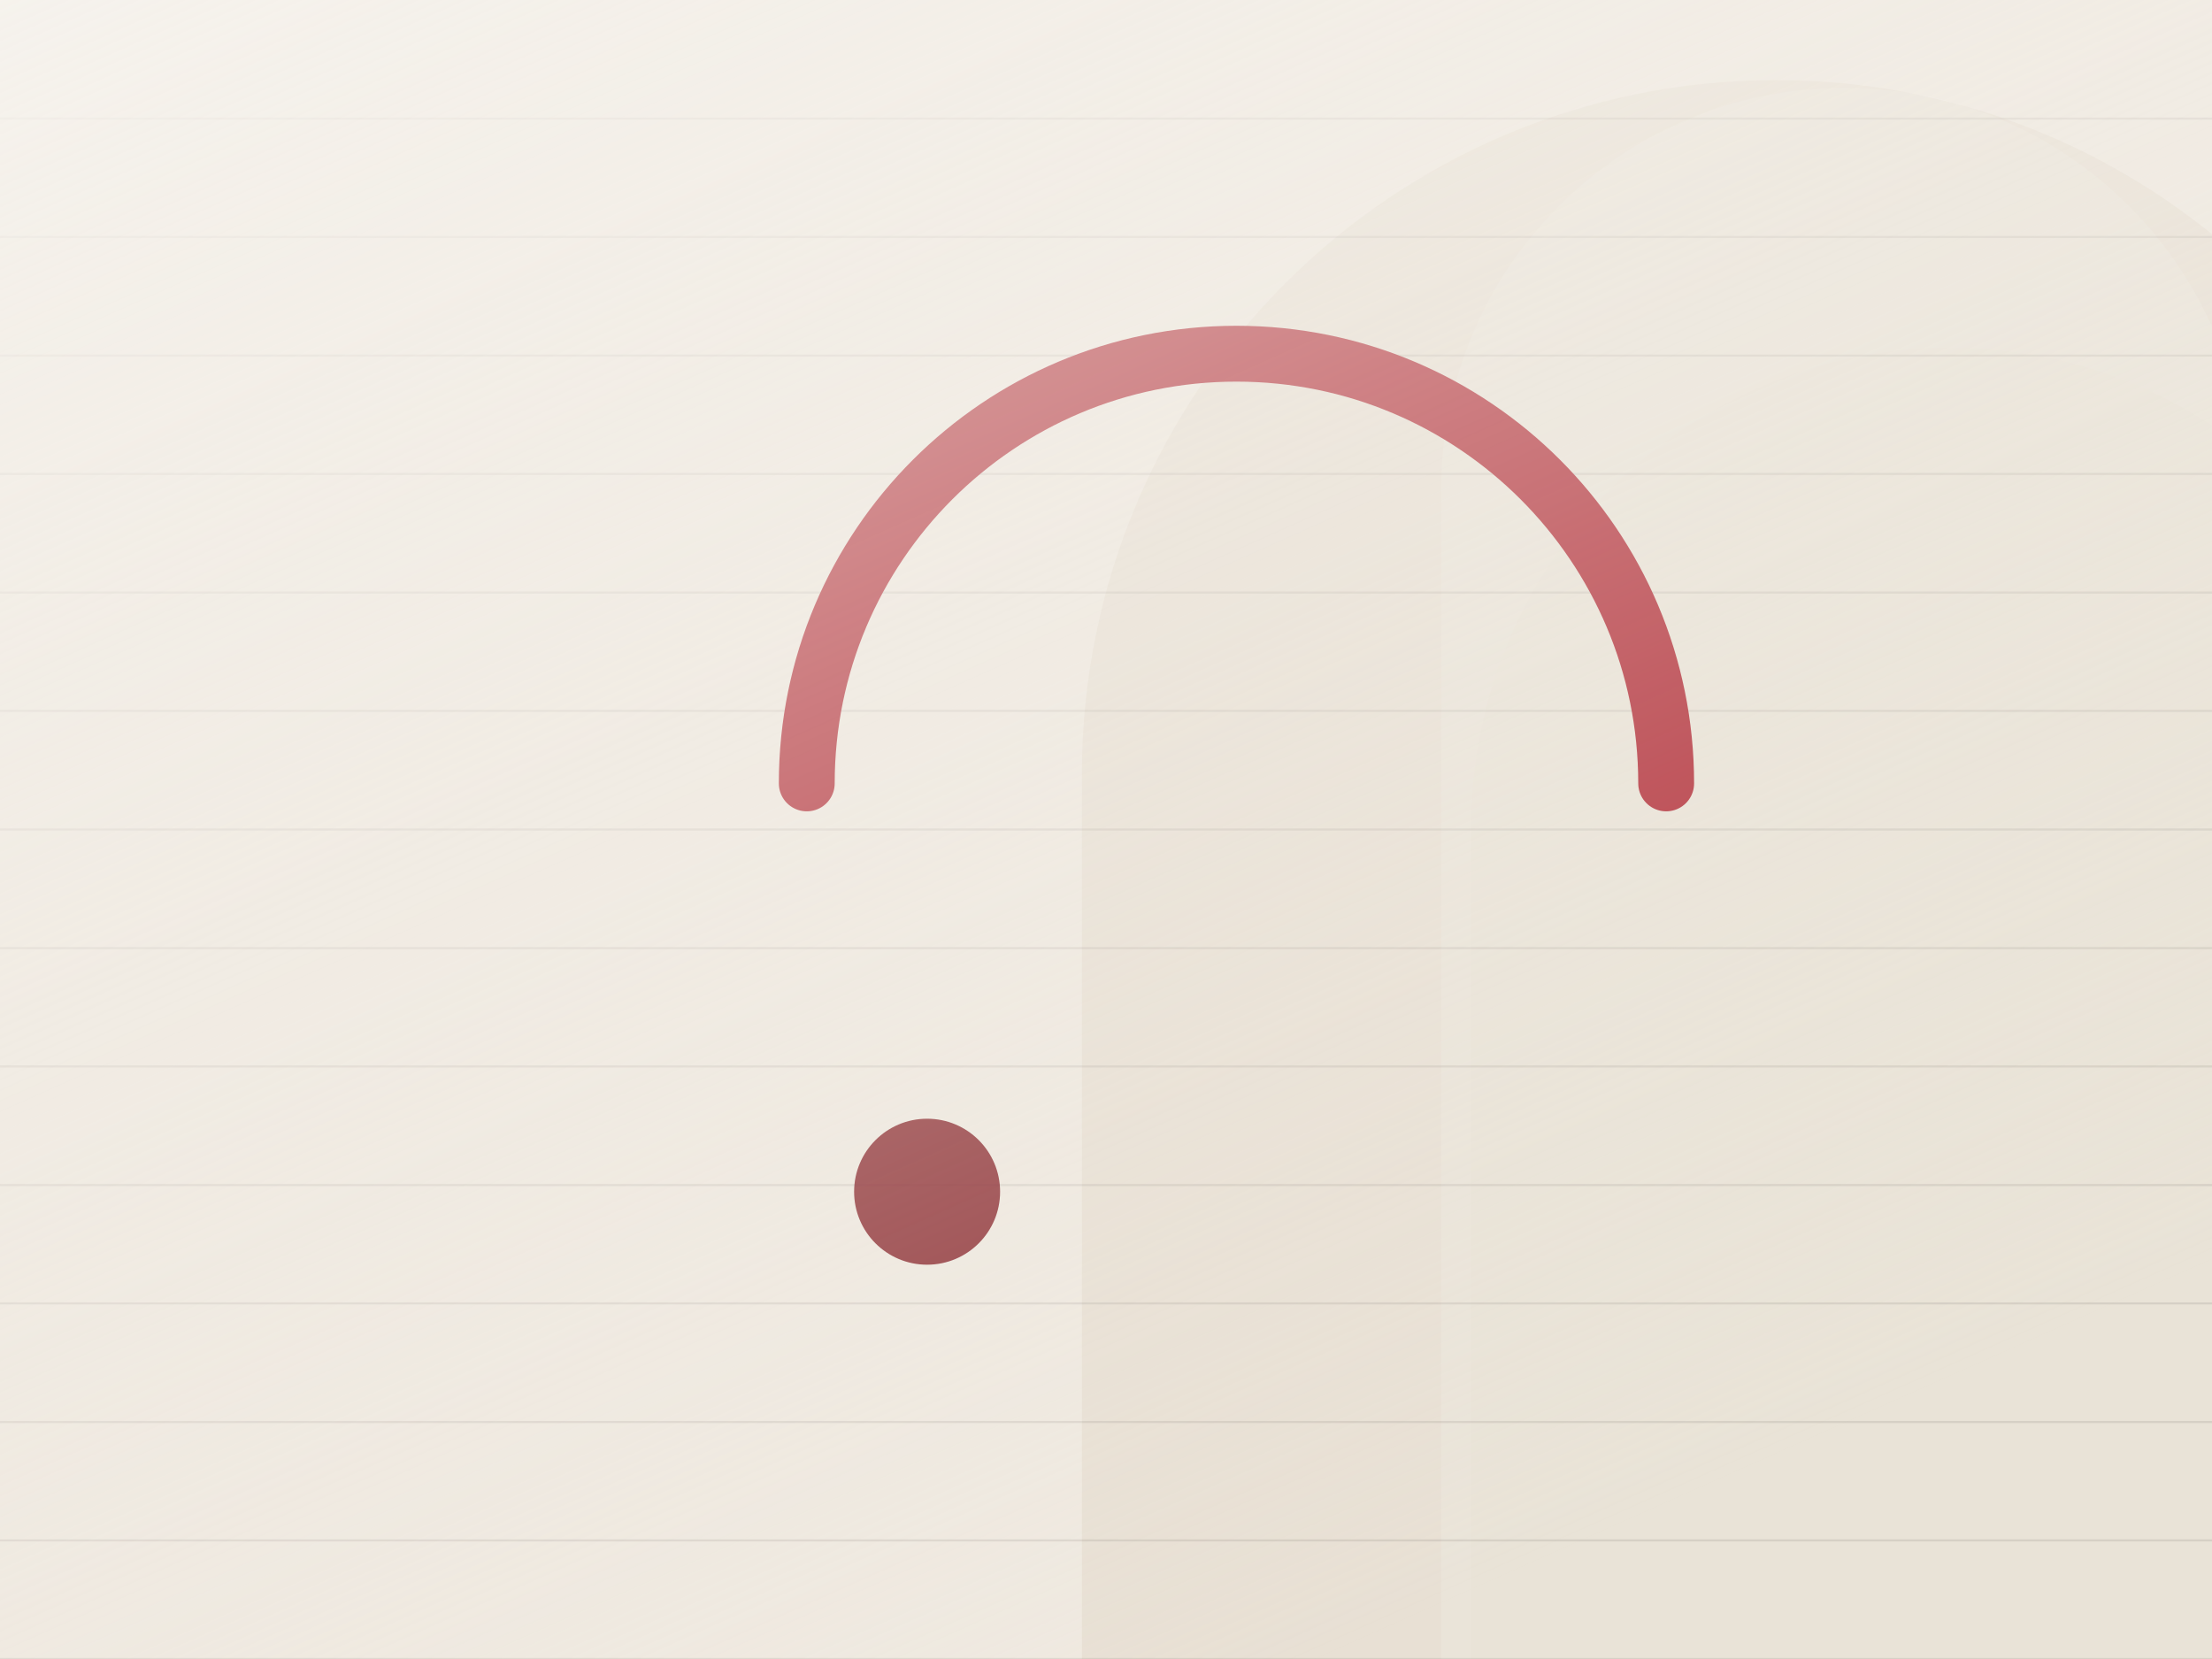
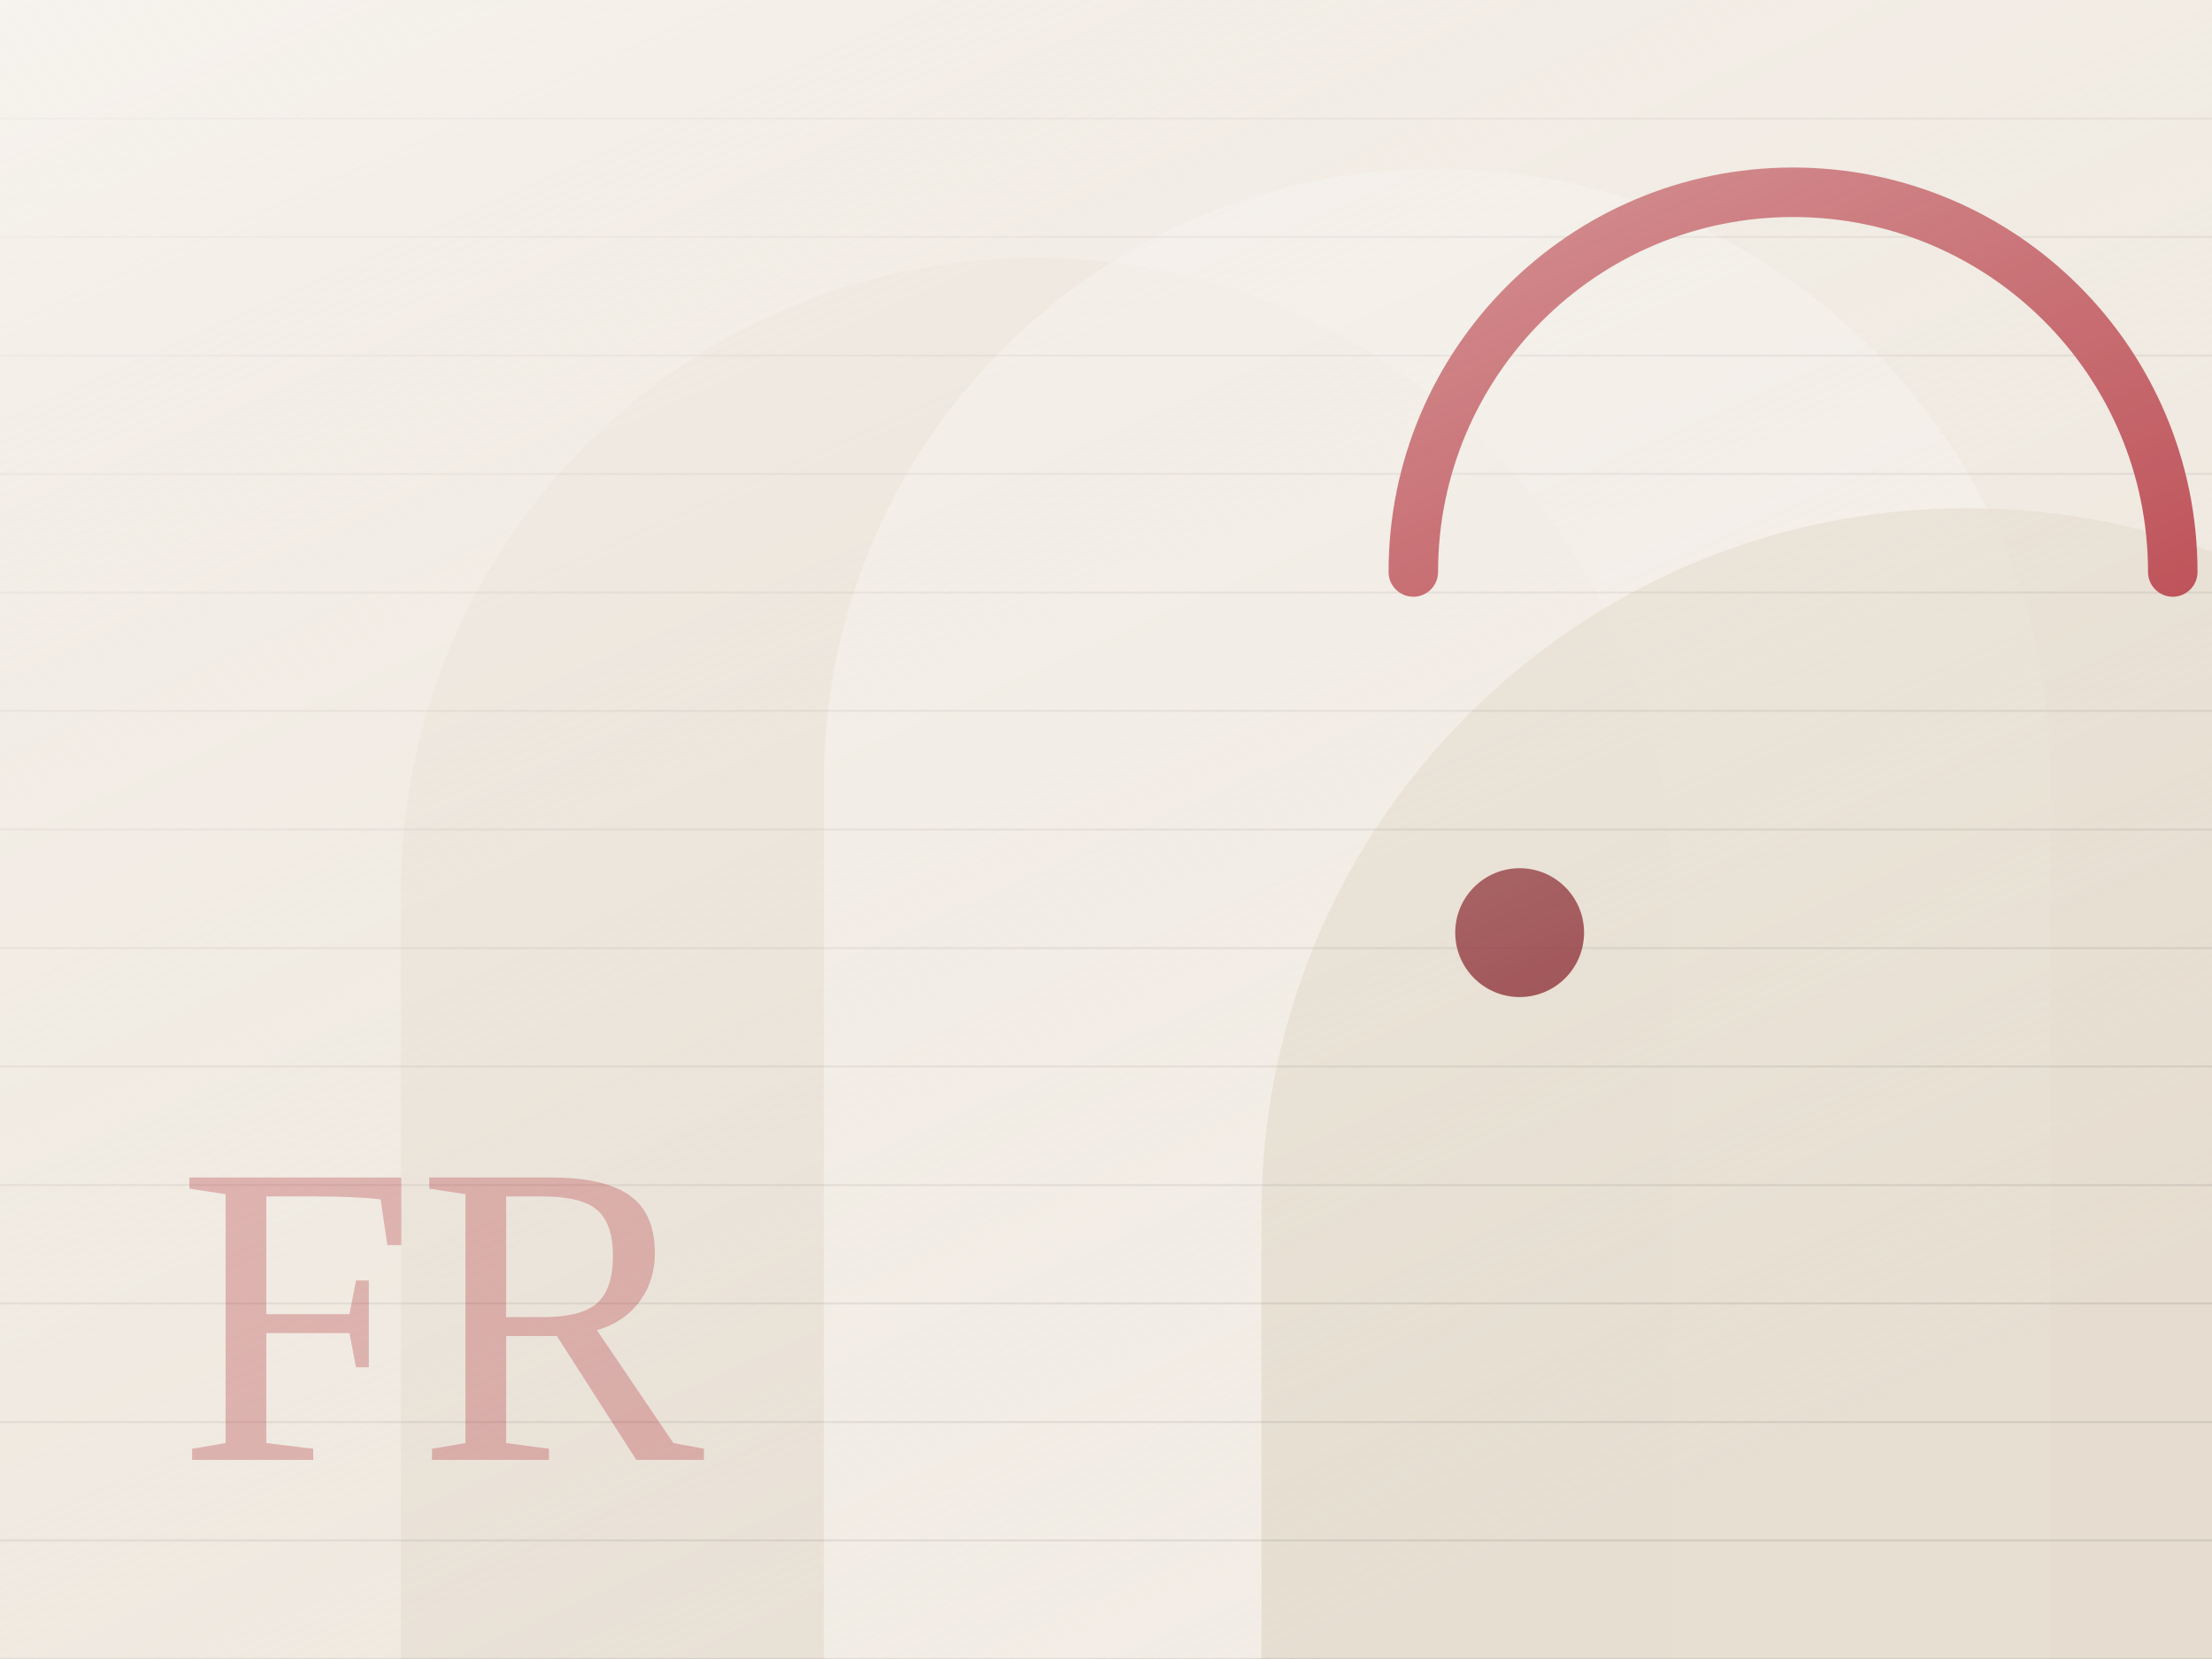
<svg xmlns="http://www.w3.org/2000/svg" viewBox="0 0 800 600" width="800" height="600" role="presentation">
  <defs>
    <linearGradient id="wash" x1="0" y1="0" x2="0.6" y2="1">
      <stop offset="0%" stop-color="#f7f4ef" stop-opacity="0.85" />
      <stop offset="100%" stop-color="#efe9e0" stop-opacity="0" />
    </linearGradient>
    <clipPath id="frame">
      <rect width="800" height="600" />
    </clipPath>
  </defs>
  <g clip-path="url(#frame)">
    <rect width="800" height="600" fill="#efe9e0" />
-     <path d="M532.097 600 L532.097 298.603 A173.271 173.271 0 0 1 878.638 298.603 L878.638 600 Z" fill="#e2d8ca" opacity="0.52" />
-     <path d="M521.165 600 L521.165 177.097 A145.717 145.717 0 0 1 812.598 177.097 L812.598 600 Z" fill="#f7f4ef" opacity="0.74" />
-     <path d="M391.281 600 L391.281 279.98 A251.01 251.01 0 0 1 893.302 279.98 L893.302 600 Z" fill="#e2d8ca" opacity="0.54" />
+     <path d="M144.974 600 L144.974 322.917 A229.727 229.727 0 0 1 604.428 322.917 L604.428 600 Z" fill="#e2d8ca" opacity="0.50" />
+     <path d="M297.953 600 L297.953 282.912 A221.943 221.943 0 0 1 741.839 282.912 L741.839 600 Z" fill="#f7f4ef" opacity="0.63" />
+     <path d="M456.225 600 L456.225 438.894 A255.105 255.105 0 0 1 966.436 438.894 L966.436 600 Z" fill="#e2d8ca" opacity="0.73" />
    <g stroke="#241f1d" stroke-width="0.75" opacity="0.1" fill="none">
      <path d="M0 42.9 H800" />
      <path d="M0 85.7 H800" />
      <path d="M0 128.6 H800" />
      <path d="M0 171.4 H800" />
      <path d="M0 214.3 H800" />
      <path d="M0 257.1 H800" />
      <path d="M0 300.0 H800" />
      <path d="M0 342.9 H800" />
      <path d="M0 385.7 H800" />
      <path d="M0 428.6 H800" />
      <path d="M0 471.4 H800" />
      <path d="M0 514.3 H800" />
      <path d="M0 557.1 H800" />
      <path d="M0 600.0 H800" />
    </g>
-     <path d="M291.777 283.327 A155.407 155.407 0 0 1 602.592 283.327" fill="none" stroke="#ad1f2b" stroke-width="20.2" stroke-linecap="round" />
-     <circle cx="335.3" cy="431.0" r="26.4" fill="#7d1119" opacity="0.85" />
+     <path d="M511.144 206.869 A137.334 137.334 0 0 1 785.812 206.869" fill="none" stroke="#ad1f2b" stroke-width="17.9" stroke-linecap="round" />
+     <circle cx="549.6" cy="337.3" r="23.3" fill="#7d1119" opacity="0.85" />
    <rect width="800" height="600" fill="url(#wash)" />
+     <text x="64" y="528" font-family="Georgia, 'Times New Roman', serif" font-size="156" fill="#ad1f2b" opacity="0.28">FR</text>
  </g>
</svg>
